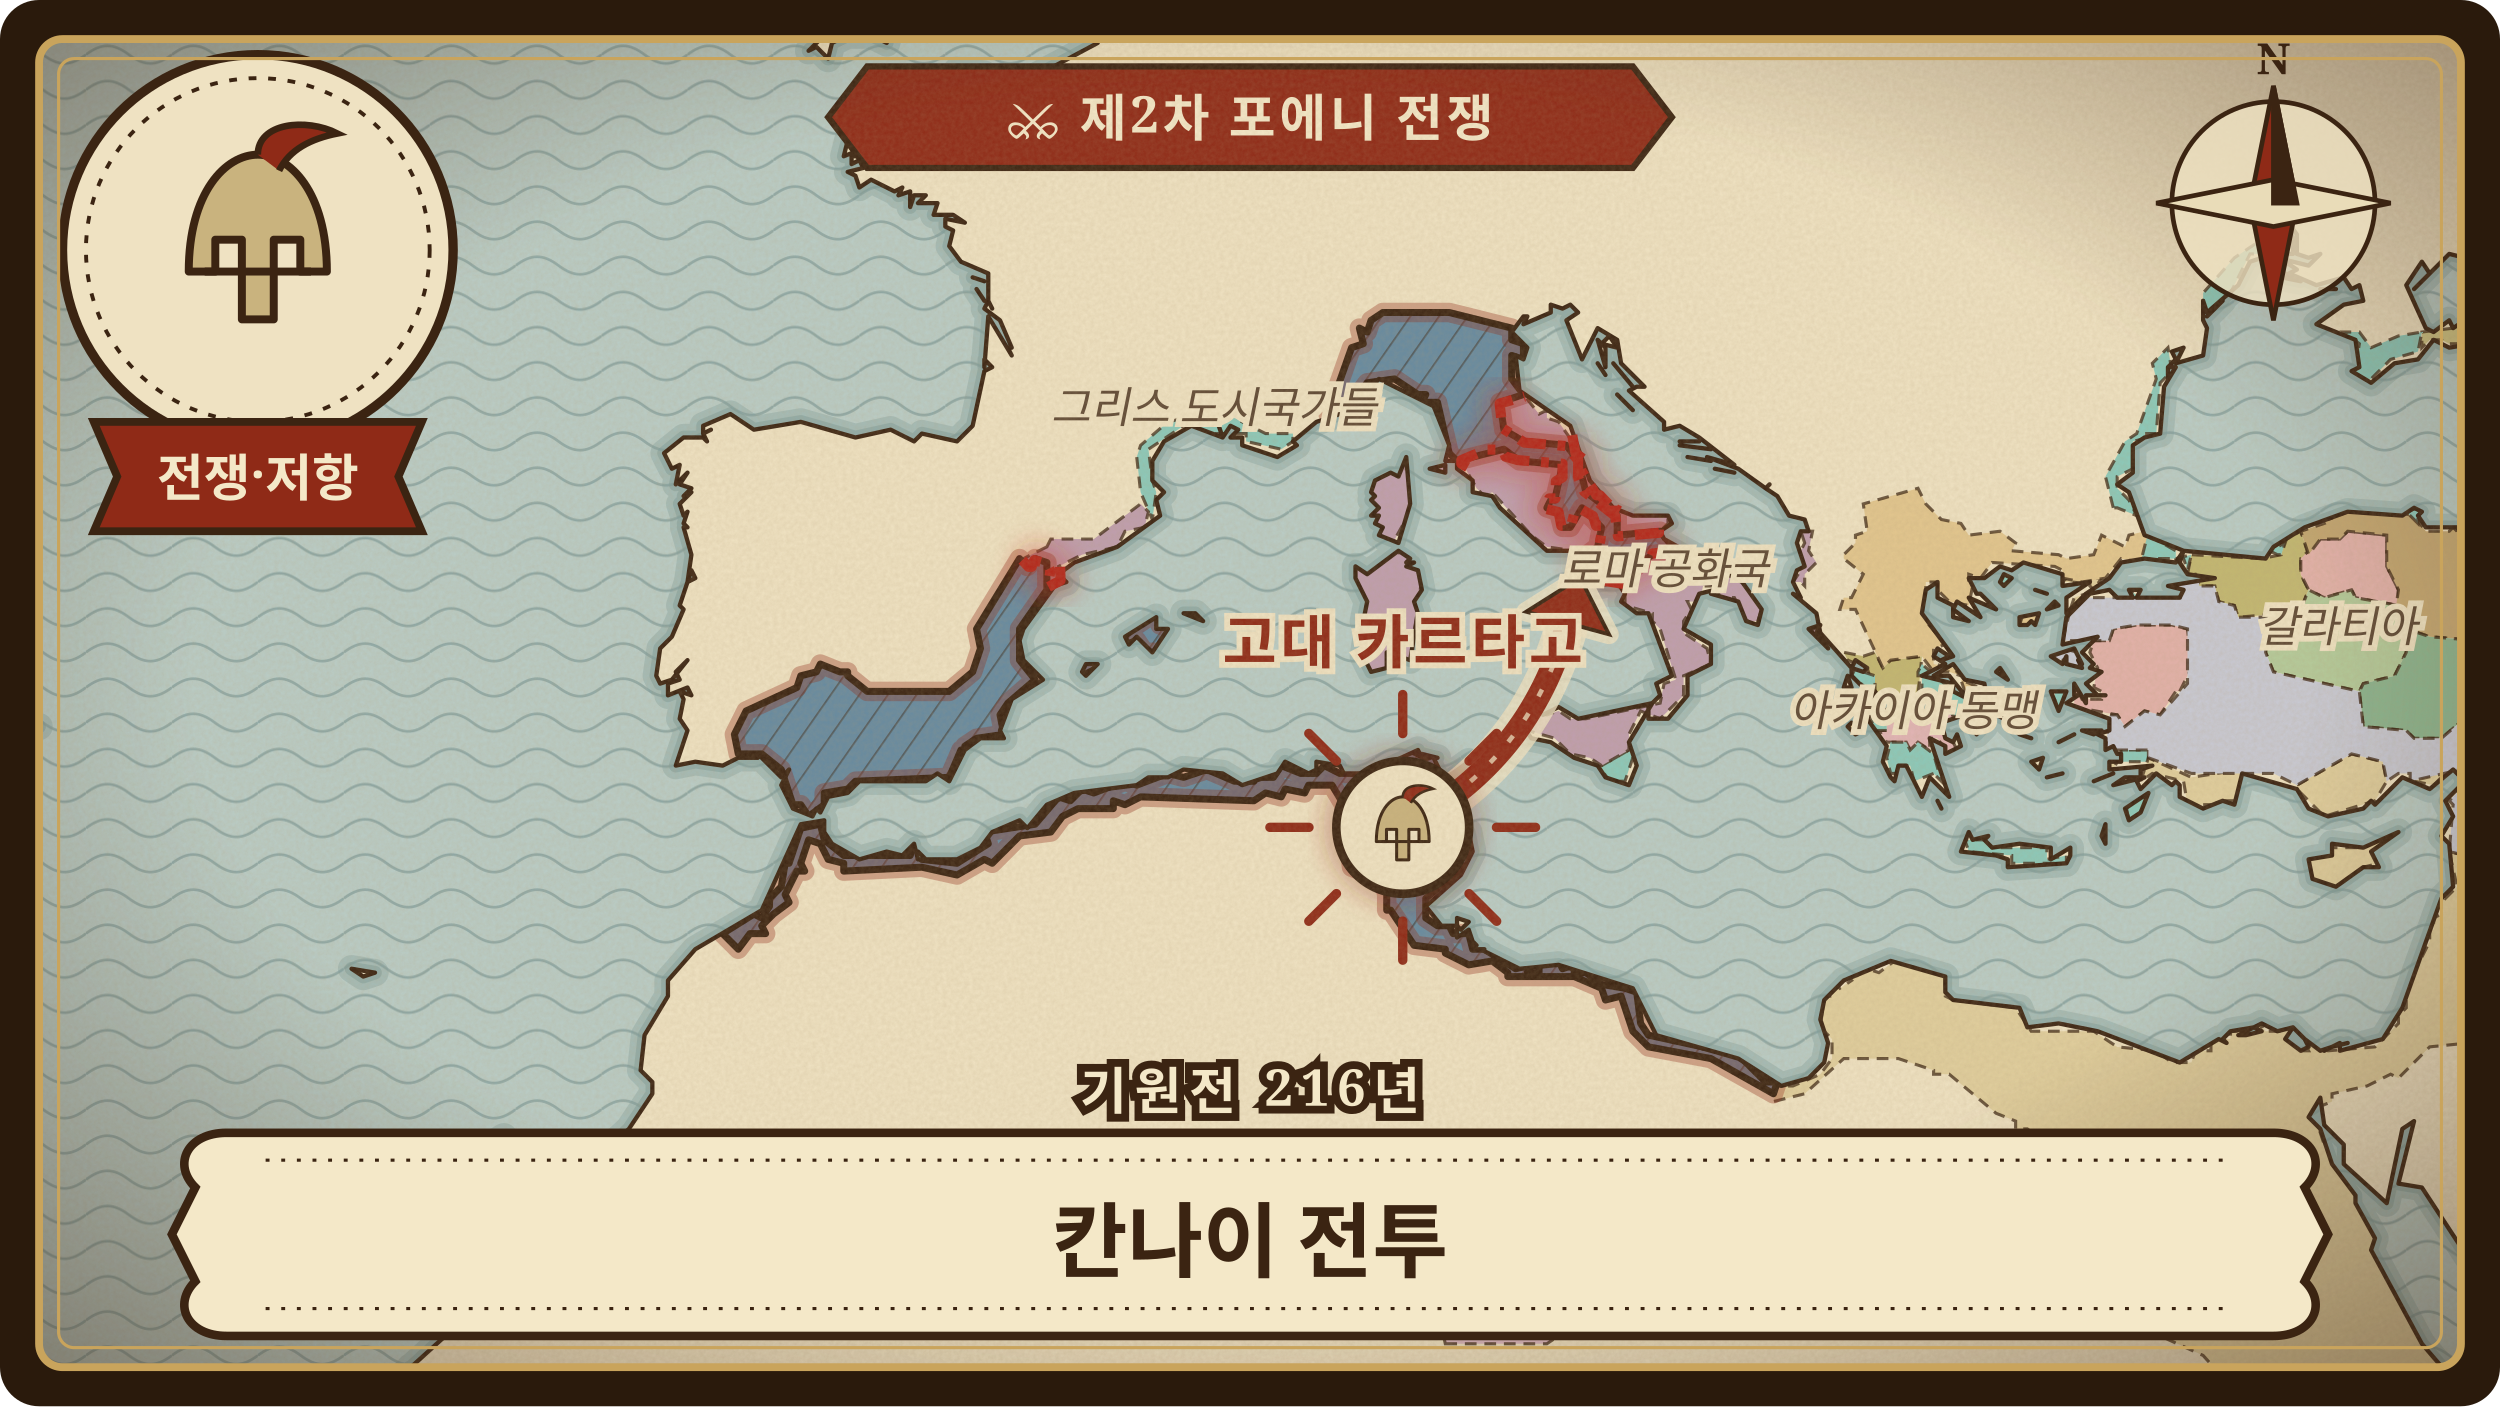
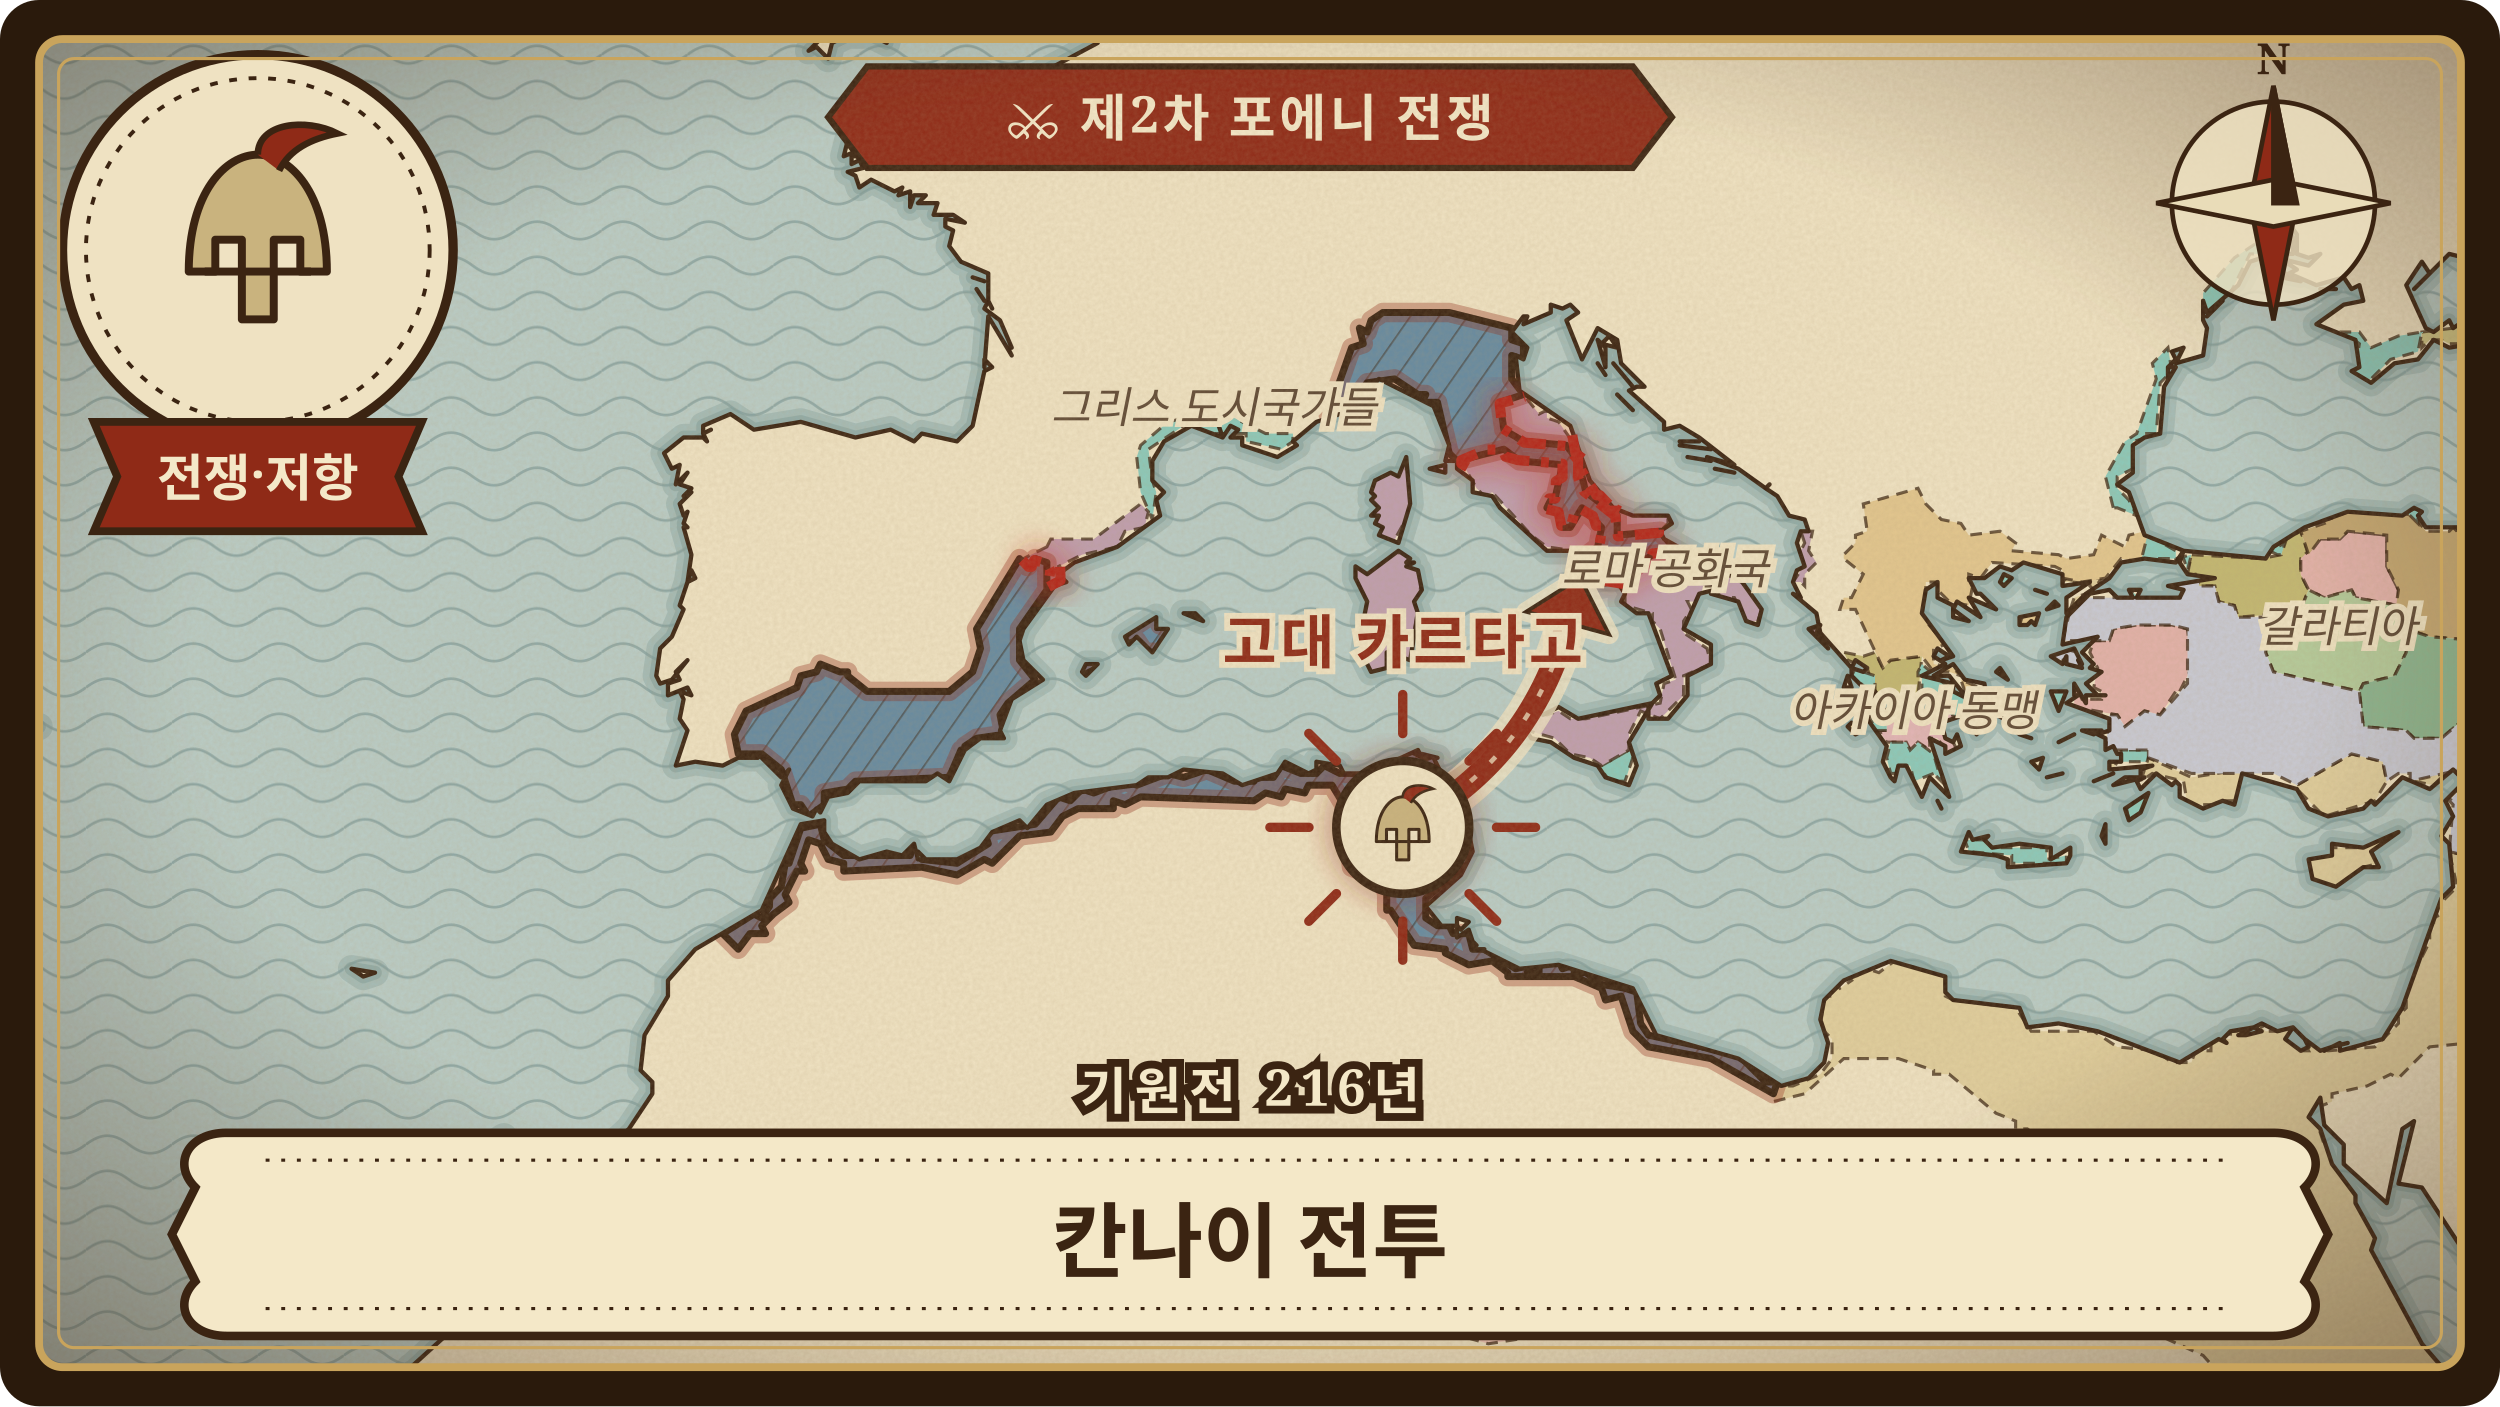
<svg xmlns="http://www.w3.org/2000/svg" viewBox="0 0 640 360" width="640" height="360" role="img" aria-label="칸나이 전투">
  <defs>
    <clipPath id="frame-battle-of-cannae">
      <rect x="10" y="10" width="620" height="340" rx="6" />
    </clipPath>
    <pattern id="waves-battle-of-cannae" width="22" height="9" patternUnits="userSpaceOnUse">
      <path d="M0 5 C4 2 7 2 11 5 C15 8 18 8 22 5" fill="none" stroke="#6f8f8f" stroke-width="0.7" stroke-opacity="0.55" />
    </pattern>
    <pattern id="hatch-battle-of-cannae" width="6" height="6" patternUnits="userSpaceOnUse" patternTransform="rotate(35)">
      <path d="M0 0 L0 6" stroke="#3b2412" stroke-width="0.9" stroke-opacity="0.45" />
    </pattern>
    <filter id="paper-battle-of-cannae" x="0" y="0" width="100%" height="100%">
      <feTurbulence type="fractalNoise" baseFrequency="0.9" numOctaves="3" seed="41" result="noise" />
      <feColorMatrix in="noise" type="matrix" values="0 0 0 0 0.45  0 0 0 0 0.33  0 0 0 0 0.18  0 0 0 0.22 0" />
    </filter>
    <radialGradient id="vignette-battle-of-cannae" cx="50%" cy="48%" r="70%">
      <stop offset="60%" stop-color="#3b2412" stop-opacity="0" />
      <stop offset="100%" stop-color="#3b2412" stop-opacity="0.45" />
    </radialGradient>
    <filter id="glow-battle-of-cannae">
      <feGaussianBlur stdDeviation="3" />
    </filter>
    <path id="land-battle-of-cannae" d="M3 186L6 187L10 186L3 186ZM81 307L83 309L84 307L81 307ZM82 296L84 299L85 295L82 296ZM640 384L639 380L641 382L637 375L637 371L625 361L623 350L626 351L620 344L607 320L608 317L603 308L603 306L597 298L594 289L591 286L594 281L595 288L600 293L600 298L611 308L615 289L618 287L614 303L620 304L641 336L640 340L643 345L648 347L654 354L660 367L658 371L660 374L659 379L662 383L664 384L664 -24L310 -24L305 -18L306 -15L303 -15L307 -13L307 -11L305 -11L308 -9L303 -12L299 -11L303 -8L307 -9L308 -6L307 -8L300 -8L282 -1L280 3L280 10L281 11L266 19L265 22L269 22L262 25L253 24L252 19L245 18L246 24L249 26L249 34L251 35L245 34L244 37L244 35L242 36L241 34L237 37L234 32L233 33L233 32L232 33L232 32L229 32L228 34L226 34L225 35L224 34L217 36L216 40L221 38L219 40L222 40L218 40L218 42L220 41L221 43L217 44L219 45L220 48L223 46L229 49L231 48L230 50L233 49L233 53L234 50L237 50L235 52L236 52L240 52L239 55L244 55L247 57L242 56L242 58L244 59L243 63L246 67L253 70L253 77L254 79L253 77L252 79L256 82L259 89L258 89L259 91L253 81L252 94L252 92L254 94L252 95L249 109L245 113L236 111L234 113L228 110L219 112L205 108L193 110L187 106L180 109L180 111L182 110L180 111L181 113L180 112L175 112L170 116L172 120L174 119L173 124L176 121L174 124L177 125L175 127L177 126L174 129L175 132L176 131L175 134L176 135L175 135L177 142L176 149L177 146L178 148L176 149L174 155L175 156L172 163L169 166L168 173L169 175L172 174L176 169L173 172L174 174L171 175L171 178L176 176L177 178L174 177L175 179L174 184L176 187L173 196L178 195L185 196L189 194L194 194L195 193L195 194L200 199L202 197L200 201L203 207L208 209L209 207L210 208L212 204L217 203L220 200L237 200L240 198L243 200L247 192L251 189L257 189L256 187L259 179L267 174L262 169L261 164L262 161L270 150L273 149L271 147L275 144L286 140L297 132L296 128L298 126L295 123L295 118L298 113L305 109L313 112L312 109L313 112L315 109L317 110L315 112L318 112L318 114L327 117L332 114L331 113L337 108L346 105L353 97L367 104L371 114L370 118L373 118L373 120L377 123L377 126L382 127L384 130L396 141L403 141L406 147L409 146L411 148L409 150L414 149L416 152L415 154L419 157L422 157L428 173L424 175L425 178L422 181L422 184L427 184L432 178L432 173L438 170L438 165L431 161L435 152L439 151L438 152L445 154L447 159L450 160L451 156L446 149L426 138L425 136L428 134L427 132L418 132L413 130L407 123L402 109L389 100L388 91L390 92L391 89L387 85L390 81L391 81L390 83L397 80L397 78L400 79L402 78L404 80L401 82L405 92L409 84L414 87L415 93L421 99L419 99L417 100L426 108L426 110L430 109L435 112L444 119L437 117L445 120L452 125L453 124L452 125L455 127L458 132L462 133L463 136L461 136L460 139L462 145L460 146L459 149L461 153L459 152L465 157L466 162L474 171L475 169L478 171L477 172L474 171L474 173L478 177L477 179L480 179L480 177L482 180L486 178L491 179L491 178L492 180L493 179L495 181L499 182L495 184L485 179L483 182L480 181L478 184L483 191L482 195L484 199L485 200L486 196L488 196L492 204L494 199L499 204L494 189L498 191L498 193L502 191L501 188L500 190L498 189L497 185L503 183L506 188L508 186L506 180L500 177L500 175L492 173L498 170L495 168L496 166L499 168L497 169L500 168L492 157L493 151L496 149L496 153L500 155L500 158L504 159L500 156L501 154L507 158L504 153L511 156L507 152L506 152L504 148L508 148L512 145L515 146L518 144L528 147L528 150L535 149L529 153L529 157L534 152L540 148L543 144L549 143L557 144L559 141L549 137L545 126L542 124L546 121L546 114L549 112L553 111L554 99L557 94L555 97L555 94L557 94L555 94L557 92L556 90L559 89L557 93L564 91L565 84L564 82L564 77L565 80L573 73L576 67L582 65L582 63L584 63L583 65L587 65L587 61L585 56L588 60L588 65L591 66L594 65L591 68L583 66L585 68L585 67L588 69L586 70L593 73L600 71L602 74L604 73L605 77L600 78L593 83L603 87L604 94L602 95L607 98L613 93L619 92L623 87L627 89L633 88L633 85L635 84L631 82L628 84L627 82L623 85L621 84L616 73L620 67L622 70L618 74L627 65L631 66L635 63L636 65L637 63L642 62L644 59L650 60L657 56L653 58L661 56L661 58L662 58L661 60L653 62L652 64L654 65L646 65L648 69L654 74L650 73L649 77L649 74L648 74L647 78L644 80L646 85L644 84L639 86L640 84L637 83L635 84L638 85L634 86L640 89L643 94L646 94L646 93L651 98L656 99L664 107L664 144L652 145L647 145L646 143L644 144L640 142L636 139L633 141L629 135L621 135L619 132L620 131L618 130L615 132L601 131L590 135L582 140L580 143L559 141L558 144L560 147L567 148L555 150L559 151L558 153L547 153L548 151L545 151L546 153L545 153L542 153L540 151L535 152L529 158L528 165L537 163L533 167L536 170L535 171L538 172L534 175L537 178L539 178L534 178L534 180L531 175L531 178L532 178L529 180L540 184L540 187L537 188L539 189L539 192L541 191L542 193L543 193L543 195L540 195L540 197L551 196L548 197L548 199L544 199L541 201L549 199L547 200L548 202L552 198L556 201L557 200L558 201L558 204L564 207L569 205L572 206L574 198L588 202L591 207L596 209L605 207L607 205L608 206L615 199L622 202L628 197L630 199L630 201L626 205L628 209L625 214L627 216L628 227L625 230L615 258L610 266L599 269L599 267L595 269L597 268L594 269L590 266L591 268L589 269L585 266L587 263L590 266L587 263L583 264L579 262L577 263L579 264L575 265L573 265L577 263L571 264L569 266L570 267L568 266L558 272L537 264L527 262L519 263L517 258L500 256L498 254L498 250L484 246L472 251L467 256L466 261L468 267L467 272L463 276L456 278L445 271L424 265L418 253L399 247L389 248L379 243L380 243L377 243L377 242L378 242L377 241L376 238L373 240L373 237L369 237L365 232L374 224L377 218L376 213L372 211L370 206L377 198L376 195L369 200L367 199L369 198L367 194L368 194L364 193L364 194L363 192L350 198L344 198L343 196L337 195L337 197L335 198L329 195L327 198L318 201L313 198L303 197L299 199L294 199L291 201L275 203L268 206L263 212L261 210L254 213L251 217L245 220L237 220L235 218L237 220L235 220L234 216L231 219L227 218L220 220L213 216L211 213L211 210L205 211L195 233L178 243L171 251L171 255L165 265L164 274L167 277L167 280L161 289L148 301L133 305L127 319L118 325L114 342L103 352L103 353L105 350L98 367L93 372L91 384L93 381L95 384ZM90 248L93 250L96 249L90 248ZM93 300L96 304L97 304L101 298L93 300ZM104 305L106 307L108 307L109 302L106 303L104 305ZM118 304L123 302L124 296L121 302L118 304ZM124 294L128 293L129 291L124 294ZM223 -24L211 -17L212 -16L212 -13L216 -15L213 -13L214 -11L220 -15L221 -13L223 -13L221 -11L225 -12L229 -8L231 -8L240 -14L234 -8L234 -5L222 -5L222 -3L219 -2L218 2L215 5L215 6L214 6L207 13L209 12L212 15L213 11L217 9L222 9L222 7L223 9L227 11L229 3L230 4L235 3L239 6L240 4L244 5L244 2L251 1L249 0L256 3L262 1L267 2L274 0L275 -3L278 -4L279 -8L268 -9L274 -11L274 -14L271 -13L277 -15L277 -17L275 -17L277 -17L276 -18L278 -17L280 -19L282 -24ZM248 4L251 5L254 3L251 2L248 4ZM249 71L252 72L249 71ZM250 74L252 77L250 74ZM277 172L278 173L281 170L278 170L277 172ZM288 163L289 165L291 163L295 167L299 161L296 161L296 158L288 163ZM303 157L308 159L306 157L303 157ZM347 148L350 154L349 159L351 162L350 161L349 168L351 172L355 171L355 167L361 169L363 157L362 154L364 151L363 146L360 145L362 144L360 144L361 143L358 141L350 147L347 145L347 148ZM351 128L353 130L351 132L353 132L352 134L354 135L353 137L358 139L361 129L360 117L358 122L356 121L352 123L351 126L352 127L351 128ZM366 120L370 121L370 119L366 120ZM373 237L374 238L376 236L373 235L373 237ZM390 186L392 189L397 190L403 194L409 196L411 199L417 201L419 196L417 190L423 180L404 184L399 181L395 183L393 181L390 186ZM409 87L411 94L411 89L409 87ZM409 93L411 96L409 93ZM410 88L414 89L412 86L410 88ZM413 93L418 99L413 93ZM414 101L418 105L414 101ZM430 114L438 115L430 114ZM430 113L435 113L430 113ZM432 117L438 118L432 117ZM439 120L444 121L439 120ZM463 161L468 166L465 162L466 160L463 161ZM470 181L471 180L472 182L474 183L472 178L470 181ZM472 176L474 176L473 173L472 176ZM473 186L475 188L477 187L474 185L473 186ZM495 173L499 173L503 178L507 178L509 182L513 184L513 182L509 181L508 175L503 174L500 170L495 173ZM496 205L497 207L496 205ZM502 218L511 219L514 220L514 222L529 221L530 219L530 217L525 220L525 217L517 216L510 217L508 215L509 214L505 215L504 213L502 218ZM511 172L514 174L512 171L511 172ZM512 149L513 150L515 148L513 147L512 149ZM514 185L517 188L517 185L514 185ZM517 188L520 189L517 188ZM517 158L517 160L519 160L520 159L521 160L522 157L517 158ZM520 195L522 197L523 194L520 195ZM521 151L524 152L521 151ZM524 156L527 155L526 154L524 156ZM524 199L528 198L524 199ZM525 177L527 182L529 177L525 177ZM525 168L528 170L529 168L529 170L533 171L532 169L533 170L531 166L525 168ZM527 190L531 188L527 190ZM533 187L536 188L538 187L533 187ZM536 200L541 198L536 200ZM538 214L539 216L539 211L538 214ZM544 207L545 210L548 208L550 203L544 207ZM565 81L569 77L565 81ZM583 69L584 71L589 72L583 69ZM591 220L592 225L598 227L605 222L609 222L607 218L614 213L605 217L597 216L597 219L591 220ZM594 74L598 74L594 74ZM597 268L601 267L597 268Z" />
    <clipPath id="landclip-battle-of-cannae">
      <use href="#land-battle-of-cannae" />
    </clipPath>
    <path id="hl-battle-of-cannae-16" d="M376 214L376 221L365 230L365 235L368 237L371 237L372 239L376 239L377 243L380 243L388 248L392 247L391 249L394 249L394 247L399 246L400 248L403 247L403 249L406 249L410 252L416 253L419 254L420 262L422 265L445 270L452 277L455 277L454 280L438 271L422 268L418 264L415 255L411 256L410 253L403 250L386 250L386 249L382 246L376 247L370 244L370 243L362 242L356 233L355 233L355 229L354 225L346 222L344 206L341 201L335 201L334 203L329 202L328 204L324 203L321 205L292 204L288 206L285 205L285 207L276 207L272 209L269 213L261 214L254 221L252 220L245 224L236 222L216 223L216 221L212 220L210 216L207 215L205 221L206 223L204 223L201 229L202 231L198 234L195 237L196 239L192 239L189 243L185 239L193 234L195 235L197 232L197 230L200 227L201 221L202 221L205 212L210 211L211 215L216 219L233 219L234 216L236 216L236 220L245 221L253 216L252 213L265 211L271 204L274 205L277 202L280 203L288 200L291 201L299 198L303 199L309 197L316 200L321 200L321 199L326 199L328 196L333 198L337 198L339 196L343 198L350 198L361 192L365 194L368 193L368 199L371 200L376 196L376 199L370 204L370 210L375 213ZM243 199L219 200L217 202L211 203L211 206L207 209L205 206L203 206L200 197L195 193L189 193L188 188L191 182L204 176L205 173L209 172L210 170L215 172L217 172L217 173L222 177L243 177L249 172L251 166L250 161L261 143L263 145L265 143L268 144L268 151L261 161L261 169L265 174L258 180L256 183L257 188L250 189L247 191L248 192L246 192ZM281 171L277 173L276 170L281 169ZM297 158L297 160L300 161L298 167L293 167L291 164L288 165L288 162L294 158ZM308 160L303 159L302 156L307 156ZM390 88L390 92L387 91L387 97L390 101L384 103L385 110L390 113L401 114L404 118L406 126L414 132L414 137L425 136L429 141L423 142L416 147L413 147L413 143L411 143L411 146L407 146L405 143L409 140L410 135L405 130L402 135L400 135L399 131L396 130L397 128L398 128L400 119L389 118L385 115L373 118L371 116L368 103L364 103L365 101L363 101L357 97L350 98L347 102L340 106L346 89L349 88L348 84L350 85L351 82L354 80L371 80L387 84L387 87Z" />
  </defs>
  <rect width="640" height="360" rx="10" fill="#2a1a0c" />
  <g clip-path="url(#frame-battle-of-cannae)">
    <rect width="640" height="360" fill="#b9ccc6" />
    <rect width="640" height="360" fill="url(#waves-battle-of-cannae)" />
    <use href="#land-battle-of-cannae" fill="none" stroke="#7e9c98" stroke-width="7" stroke-opacity="0.35" stroke-linejoin="round" />
    <use href="#land-battle-of-cannae" fill="none" stroke="#7e9c98" stroke-width="3.5" stroke-opacity="0.5" stroke-linejoin="round" />
    <use href="#land-battle-of-cannae" fill="#efe2c2" stroke="none" />
    <g clip-path="url(#landclip-battle-of-cannae)">
      <path d="M606 371L605 375L608 384L575 384L573 372L575 362L573 356L584 352L602 352L606 355L606 370Z" fill="rgb(158,187,194)" stroke="#3b2412" stroke-width="0.8" stroke-opacity="0.75" stroke-dasharray="3 2" />
-       <path d="M370 344L396 344L421 327L426 307L406 299L375 304L365 322Z" fill="rgb(217,181,191)" stroke="#3b2412" stroke-width="0.8" stroke-opacity="0.75" stroke-dasharray="3 2" />
+       <path d="M367 326L369 337L374 342L381 344L394 342L407 337L418 328L422 321L424 311L421 306L412 301L403 300L389 302L379 305L373 310L369 316L367 323Z" fill="rgb(234,192,178)" stroke="#3b2412" stroke-width="0.8" stroke-opacity="0.75" stroke-dasharray="3 2" />
      <path d="M585 156L589 156L591 151L589 147L589 143L591 142L589 136L585 138L584 142L579 143L561 142L560 147L562 147L563 150L567 150L568 154L572 155L573 158L585 157Z" fill="rgb(194,183,113)" stroke="#3b2412" stroke-width="0.8" stroke-opacity="0.75" stroke-dasharray="3 2" />
      <path d="M614 151L611 145L611 137L601 136L599 138L594 138L589 143L589 147L591 151L595 153L602 151L603 153L614 155Z" fill="rgb(227,178,170)" stroke="#3b2412" stroke-width="0.8" stroke-opacity="0.75" stroke-dasharray="3 2" />
      <path d="M616 161L616 167L613 173L605 175L604 177L582 172L580 167L581 157L589 156L591 151L595 153L602 151L603 153L614 155L613 158Z" fill="rgb(180,202,154)" stroke="#3b2412" stroke-width="0.8" stroke-opacity="0.75" stroke-dasharray="3 2" />
      <path d="M629 84L632 83L632 88L627 88L625 87L622 87L620 89L620 85L628 84ZM659 70L648 93L644 93L641 88L636 88L636 83L638 85L645 85L646 81L644 80L646 80L647 75L652 72L652 70L647 68L647 66L653 66L655 62L661 60L661 55L652 57L653 52L661 51L664 52L664 63L660 70Z" fill="rgb(206,196,132)" stroke="#3b2412" stroke-width="0.8" stroke-opacity="0.75" stroke-dasharray="3 2" />
      <path d="M627 136L628 135L629 136L630 141L634 141L633 143L647 149L657 149L659 147L664 148L664 158L656 159L658 161L656 163L658 166L656 170L647 165L622 163L616 161L613 158L614 151L611 145L611 137L601 136L599 138L594 138L591 142L589 136L595 134L594 132L596 133L601 131L613 131L618 132L621 136L626 136Z" fill="rgb(196,167,113)" stroke="#3b2412" stroke-width="0.8" stroke-opacity="0.75" stroke-dasharray="3 2" />
      <path d="M490 178L480 178L478 171L473 169L472 167L477 168L480 167L482 171L484 169L492 168L491 178Z" fill="rgb(194,182,113)" stroke="#3b2412" stroke-width="0.8" stroke-opacity="0.75" stroke-dasharray="3 2" />
      <path d="M500 190L501 192L498 192L496 189L494 189L494 192L491 190L489 192L488 190L483 190L481 187L483 187L483 185L481 182L484 182L484 178L488 178L490 181L491 180L493 184L496 184L497 182L499 182L500 183L497 187L500 189Z" fill="rgb(225,180,181)" stroke="#3b2412" stroke-width="0.8" stroke-opacity="0.75" stroke-dasharray="3 2" />
      <path d="M508 215L510 217L524 217L524 220L529 219L529 221L515 221L515 219L504 218L503 215ZM496 204L498 205L498 207L496 207ZM410 196L417 192L418 194L416 200L412 200L410 197ZM495 198L490 200L489 196L486 196L486 198L484 198L483 194L484 190L488 190L489 192L491 190L495 193L497 200ZM483 187L480 187L479 184L481 182L483 185ZM470 179L472 178L475 180L474 182L470 182ZM526 182L526 175L529 177L528 182ZM492 178L492 173L491 173L491 172L492 170L500 177L504 177L508 180L507 186L497 182L497 180ZM477 172L480 173L480 178L474 173L475 171ZM261 169L265 173L263 177L259 172L259 164L259 159L262 158L261 161ZM512 147L515 147L515 149L512 150ZM541 130L539 122L544 113L547 111L552 97L551 93L555 89L556 95L553 98L552 111L549 111L550 112L546 113L546 120L542 122L542 125L545 128L547 132L542 130ZM319 111L307 111L306 109L303 109L294 115L295 123L296 126L295 133L292 126L291 117L292 114L299 108L312 105L324 111L331 111L331 113L328 115L319 113ZM545 210L544 205L548 203L550 203L549 209ZM550 192L550 195L543 195L543 192ZM548 153L549 152L549 154L544 154L545 151L548 153ZM664 148L659 147L657 149L647 149L633 143L634 141L636 140L639 143L641 142L640 143L646 143L647 145L650 144L651 146L661 143L664 144ZM550 137L557 141L557 143L561 142L560 146L559 143L548 143L549 137ZM583 142L581 141L585 139L584 142ZM619 134L616 131L619 130ZM603 94L604 88L600 85L604 85L607 89L614 86L620 85L619 90L612 92L607 97L603 97ZM583 61L583 65L576 65L571 75L566 79L564 79L564 75L572 66L578 62L578 60Z" fill="rgb(139,201,186)" stroke="#3b2412" stroke-width="0.8" stroke-opacity="0.75" stroke-dasharray="3 2" />
      <path d="M558 177L561 171L560 161L556 160L547 160L541 161L540 164L536 164L535 167L537 171L536 176L538 177L538 179L533 179L531 175L531 181L542 183L544 186L549 182L553 183L557 177Z" fill="rgb(226,177,169)" stroke="#3b2412" stroke-width="0.8" stroke-opacity="0.75" stroke-dasharray="3 2" />
      <path d="M656 171L650 177L642 180L639 185L632 183L625 189L618 189L616 187L605 186L604 177L605 175L613 173L616 167L616 161L622 163L647 165L656 170Z" fill="rgb(139,180,142)" stroke="#3b2412" stroke-width="0.8" stroke-opacity="0.75" stroke-dasharray="3 2" />
      <path d="M364 148L361 169L356 168L355 172L349 171L350 159L348 158L349 154L347 150L347 145L351 146L356 141L360 142ZM268 140L269 138L280 138L292 129L294 131L293 135L288 136L286 140L277 142L271 145L271 149L269 150L268 144L265 143L263 145L262 143ZM399 131L400 135L402 135L405 130L410 135L409 140L405 143L403 141L396 140L392 137L382 126L380 127L378 125L374 118L385 115L389 118L400 119L398 128L397 128L396 130ZM361 120L361 131L356 140L353 137L353 135L351 135L351 124L353 121L357 120L358 117L360 117L360 120ZM368 121L367 119L370 119L370 121ZM414 129L415 131L427 132L427 134L425 136L414 137L414 132L406 126L404 118L401 114L390 113L385 110L384 103L390 101L394 106L396 105L396 107L399 108L406 118L405 120L412 129ZM409 211L410 209L412 212ZM438 170L431 173L431 178L425 184L420 182L417 188L417 192L410 196L407 194L402 193L398 189L391 187L392 182L396 183L399 182L402 184L406 184L425 180L426 175L429 174L425 161L423 159L423 157L416 155L416 149L410 149L411 143L413 143L413 147L416 147L423 142L430 141L446 149L451 156L450 159L447 159L444 153L440 153L440 150L436 150L435 154L432 154L433 156L431 159L431 162L437 166ZM464 162L464 161L466 161L466 163ZM462 139L461 136L464 136L463 141L465 144L462 147L462 150L461 149L459 149L461 146L461 141ZM434 117L438 116L438 119L434 119Z" fill="rgb(191,158,174)" stroke="#3b2412" stroke-width="0.8" stroke-opacity="0.75" stroke-dasharray="3 2" />
      <path d="M645 238L639 243L635 249L636 254L633 255L635 256L632 262L632 267L622 268L614 276L612 275L606 278L597 280L597 282L592 284L595 293L604 305L604 309L609 316L608 321L620 342L627 349L627 351L624 350L624 352L584 352L572 356L564 347L553 342L550 337L551 321L549 312L544 310L545 308L542 305L540 305L540 303L536 299L526 295L519 289L516 289L516 287L511 285L499 275L495 275L495 274L486 271L472 271L462 280L454 282L455 278L459 278L466 275L469 271L469 266L466 263L467 255L469 255L470 252L471 253L474 251L473 250L475 250L478 248L481 249L485 246L498 250L498 255L500 256L516 258L520 264L536 264L542 268L552 269L556 272L561 272L562 269L566 269L566 266L571 266L571 264L576 264L577 262L580 262L579 263L580 264L587 264L586 267L587 266L588 269L591 269L590 267L595 268L596 269L608 268L614 262L614 260L616 258L616 253L622 241L622 238L623 238L623 235L625 234L625 229L626 230L629 227L627 218L631 219L630 222L634 230L637 230L638 232L642 232L644 235ZM536 200L538 197L539 199ZM541 197L539 197L539 195L542 195ZM534 153L530 156L531 153L534 152ZM536 151L535 150L535 148L538 148ZM528 149L529 148L530 148L533 149ZM608 218L609 221L605 222L598 227L591 225L590 222L590 220L597 218L597 217L605 217L611 213L613 213L613 214ZM588 201L602 193L610 195L611 200L608 205L595 209L588 202ZM567 206L560 206L559 200L551 198L548 200L550 194L561 199L574 197L573 205L568 205ZM620 199L627 197L623 201L618 200Z" fill="rgb(224,206,157)" stroke="#3b2412" stroke-width="0.8" stroke-opacity="0.75" stroke-dasharray="3 2" />
      <path d="M664 229L660 228L648 234L646 238L642 232L634 230L630 222L631 219L627 218L628 206L627 205L631 201L630 197L617 200L617 198L614 198L611 200L610 195L602 193L588 201L582 198L561 198L550 194L550 192L539 192L540 183L542 183L544 186L549 182L553 183L560 175L560 161L556 160L547 160L541 161L540 164L528 164L530 156L534 153L558 153L557 149L563 148L563 150L567 150L568 154L572 155L573 158L581 158L580 167L582 172L604 177L605 186L616 187L618 189L625 189L632 183L639 185L642 180L650 177L657 172L664 179ZM530 189L527 190L528 187L530 187ZM534 171L530 172L528 169L525 168L528 166L532 167Z" fill="rgb(200,201,211)" stroke="#3b2412" stroke-width="0.8" stroke-opacity="0.75" stroke-dasharray="3 2" />
      <path d="M473 187L473 185L476 185L476 188ZM508 179L503 177L502 174L509 177L509 181ZM511 172L511 171L514 172L514 174ZM515 141L527 142L529 143L536 142L538 137L544 140L545 137L549 136L550 136L548 144L543 143L539 148L533 149L528 148L528 146L526 145L510 144L507 148L504 147L504 149L505 150L504 155L499 154L496 151L496 149L493 149L493 159L498 165L495 166L495 170L500 171L502 173L499 172L495 172L492 168L484 169L482 171L475 156L471 156L472 153L474 153L476 149L477 147L472 143L472 142L475 139L475 137L478 136L477 129L491 125L493 129L497 133L502 134L504 137L512 136L516 139ZM518 190L517 187L519 187L520 190ZM514 186L515 183L518 187L515 187ZM522 160L517 160L518 157L522 157ZM524 156L524 154L527 154L527 156Z" fill="rgb(226,198,142)" stroke="#3b2412" stroke-width="0.8" stroke-opacity="0.75" stroke-dasharray="3 2" />
      <use href="#hl-battle-of-cannae-16" fill="rgb(102,138,160)" stroke="none" />
      <use href="#hl-battle-of-cannae-16" fill="url(#hatch-battle-of-cannae)" stroke="none" />
      <use href="#hl-battle-of-cannae-16" fill="none" stroke="#8f2a17" stroke-width="5" stroke-opacity="0.35" stroke-linejoin="round" />
      <use href="#hl-battle-of-cannae-16" fill="none" stroke="#3b2412" stroke-width="1.8" stroke-linejoin="round" />
    </g>
    <use href="#land-battle-of-cannae" fill="none" stroke="#3b2412" stroke-width="1.1" stroke-linejoin="round" />
    <g>
      <path d="M271.4 145.1 L271.5 148.6 L268.3 150.3 L268.9 146.1 L268.0 144.3 L264.8 143.4 L264.1 145.1 L263.3 145.1 L261.7 143.4 M375.7 119.6 L374.1 118.7 L374.1 117.8 L380.5 115.1 L384.6 115.1 L385.4 116.9 L388.6 117.8 L400.0 118.7 L400.0 122.2 L398.3 123.2 L398.2 127.6 L396.6 127.6 L395.8 130.3 L399.0 131.1 L399.7 134.6 L402.2 134.6 L403.1 131.1 L404.7 130.3 L407.8 132.1 L408.6 134.6 L410.3 134.6 L409.4 139.9 L405.3 143.4 L405.3 142.6 L403.7 142.6 M424.7 135.6 L424.7 136.4 L414.2 137.3 L413.5 132.1 L405.5 125.8 L404.0 122.2 L404.0 117.8 L400.9 114.2 L390.2 113.3 L384.6 109.6 L383.9 103.3 L390.3 101.5 M402.5 111.4 L403.3 116.0 L405.7 117.8 L404.8 120.4 L408.7 126.8 L409.6 126.8 L412.0 129.3 L413.6 128.5 L413.6 130.3 L415.1 131.1 M415.6 149.5 L410.1 148.6 L410.1 146.1 L410.9 146.1 L411.0 142.6 L412.6 142.6 L413.3 146.9 L415.7 146.9 L416.5 145.1 L422.2 143.4 L423.0 141.7 L430.3 140.9" fill="none" stroke="#c0301c" stroke-width="9" stroke-opacity="0.35" stroke-linejoin="round" filter="url(#glow-battle-of-cannae)" />
      <path d="M271.4 145.1 L271.5 148.6 L268.3 150.3 L268.9 146.1 L268.0 144.3 L264.8 143.4 L264.1 145.1 L263.3 145.1 L261.7 143.4 M375.7 119.6 L374.1 118.7 L374.1 117.8 L380.5 115.1 L384.6 115.1 L385.4 116.9 L388.6 117.8 L400.0 118.7 L400.0 122.2 L398.3 123.2 L398.2 127.6 L396.6 127.6 L395.8 130.3 L399.0 131.1 L399.7 134.6 L402.2 134.6 L403.1 131.1 L404.7 130.3 L407.8 132.1 L408.6 134.6 L410.3 134.6 L409.4 139.9 L405.3 143.4 L405.3 142.6 L403.7 142.6 M424.7 135.6 L424.7 136.4 L414.2 137.3 L413.5 132.1 L405.5 125.8 L404.0 122.2 L404.0 117.8 L400.9 114.2 L390.2 113.3 L384.6 109.6 L383.9 103.3 L390.3 101.5 M402.5 111.4 L403.3 116.0 L405.7 117.8 L404.8 120.4 L408.7 126.8 L409.6 126.8 L412.0 129.3 L413.6 128.5 L413.6 130.3 L415.1 131.1 M415.6 149.5 L410.1 148.6 L410.1 146.1 L410.9 146.1 L411.0 142.6 L412.6 142.6 L413.3 146.9 L415.7 146.9 L416.5 145.1 L422.2 143.4 L423.0 141.7 L430.3 140.9" fill="none" stroke="#b3261a" stroke-width="2.6" stroke-dasharray="7 3 2 3" stroke-linejoin="round" />
      <path d="M359.1 211.8 Q391.6 194.8 401.3 159.5" fill="none" stroke="#efe2c2" stroke-width="11" stroke-linecap="round" stroke-opacity="0.8" />
      <path d="M404.5 147.9 L411.9 162.4 L390.7 156.6 Z" fill="#efe2c2" stroke="#efe2c2" stroke-width="5" stroke-linejoin="round" stroke-opacity="0.8" />
      <path d="M359.1 211.8 Q391.6 194.8 401.3 159.5" fill="none" stroke="#8f2a17" stroke-width="6" stroke-linecap="round" />
      <path d="M359.1 211.8 Q391.6 194.8 401.3 159.5" fill="none" stroke="#efe2c2" stroke-width="1.2" stroke-dasharray="2 5" stroke-opacity="0.75" />
      <path d="M404.5 147.9 L411.9 162.4 L390.7 156.6 Z" fill="#8f2a17" stroke="#3b2412" stroke-width="1" />
    </g>
    <g transform="translate(320 30)">
      <path d="M-98 -13 L98 -13 L108 0 L98 13 L-98 13 L-108 0 Z" fill="#8f2a17" stroke="#3b2412" stroke-width="1.6" />
      <text y="1" class="war">⚔ 제2차 포에니 전쟁</text>
    </g>
    <text x="359.1" y="169.8" class="lbl hl">고대 카르타고</text>
    <text x="426.3" y="149.5" class="lbl">로마 공화국</text>
    <text x="310.8" y="108.2" class="lbl">그리스 도시국가들</text>
    <text x="598.6" y="164.3" class="lbl">갈라티아</text>
    <text x="489.8" y="185.8" class="lbl">아카이아 동맹</text>
    <g transform="translate(359.1 211.8)">
      <path d="M0 -24 L0 -34" transform="rotate(0)" stroke="#8f2a17" stroke-width="2.4" stroke-linecap="round" />
      <path d="M0 -24 L0 -34" transform="rotate(45)" stroke="#8f2a17" stroke-width="2.4" stroke-linecap="round" />
      <path d="M0 -24 L0 -34" transform="rotate(90)" stroke="#8f2a17" stroke-width="2.4" stroke-linecap="round" />
      <path d="M0 -24 L0 -34" transform="rotate(135)" stroke="#8f2a17" stroke-width="2.4" stroke-linecap="round" />
      <path d="M0 -24 L0 -34" transform="rotate(180)" stroke="#8f2a17" stroke-width="2.4" stroke-linecap="round" />
      <path d="M0 -24 L0 -34" transform="rotate(225)" stroke="#8f2a17" stroke-width="2.4" stroke-linecap="round" />
      <path d="M0 -24 L0 -34" transform="rotate(270)" stroke="#8f2a17" stroke-width="2.4" stroke-linecap="round" />
      <path d="M0 -24 L0 -34" transform="rotate(315)" stroke="#8f2a17" stroke-width="2.4" stroke-linecap="round" />
      <circle r="20" fill="#8f2a17" fill-opacity="0.35" filter="url(#glow-battle-of-cannae)" />
      <circle r="17" fill="#efe2c2" stroke="#3b2412" stroke-width="2.2" />
      <g transform="translate(-13 -13) scale(0.26)">
        <path d="M24 64 C24 34 38 20 50 20 C62 20 76 34 76 64 L66 64 L66 52 L56 52 L56 82 L44 82 L44 52 L34 52 L34 64 Z" fill="#c9b37e" stroke="#3b2412" stroke-width="3" stroke-linejoin="round" />
        <path d="M50 20 C50 8 68 6 80 12 C70 14 62 18 58 26" fill="#8f2a17" stroke="#3b2412" stroke-width="2.5" />
        <path d="M30 64 L70 64" stroke="#3b2412" stroke-width="3" />
      </g>
    </g>
    <rect width="640" height="360" filter="url(#paper-battle-of-cannae)" />
    <rect width="640" height="360" fill="url(#vignette-battle-of-cannae)" />
    <g transform="translate(582 52)" stroke="#3b2412" stroke-width="1.2">
      <circle r="26" fill="#efe2c2" fill-opacity="0.8" />
      <path d="M0 -30 L6 0 L0 30 L-6 0 Z" fill="#8f2a17" />
      <path d="M-30 0 L0 6 L30 0 L0 -6 Z" fill="#e9dcb8" />
      <path d="M0 -30 L6 0 L0 0 Z" fill="#3b2412" />
      <text y="-33" class="compass">N</text>
    </g>
    <g transform="translate(66 64)">
      <circle r="50" fill="#efe2c2" stroke="#3b2412" stroke-width="2.4" />
      <circle r="44" fill="none" stroke="#3b2412" stroke-width="1" stroke-dasharray="2 3" />
      <g transform="translate(-34 -38) scale(0.68)">
        <path d="M24 64 C24 34 38 20 50 20 C62 20 76 34 76 64 L66 64 L66 52 L56 52 L56 82 L44 82 L44 52 L34 52 L34 64 Z" fill="#c9b37e" stroke="#3b2412" stroke-width="3" stroke-linejoin="round" />
        <path d="M50 20 C50 8 68 6 80 12 C70 14 62 18 58 26" fill="#8f2a17" stroke="#3b2412" stroke-width="2.5" />
        <path d="M30 64 L70 64" stroke="#3b2412" stroke-width="3" />
      </g>
      <path d="M-42 44 L42 44 L36 58 L42 72 L-42 72 L-36 58 Z" fill="#8f2a17" stroke="#3b2412" stroke-width="2" />
      <text y="63" class="kind">전쟁·저항</text>
    </g>
    <g transform="translate(320 316)">
      <path d="M-262 -26 L262 -26 C272 -26 276 -18 270 -12 L276 0 L270 12 C276 18 272 26 262 26 L-262 26 C-272 26 -276 18 -270 12 L-276 0 L-270 -12 C-276 -18 -272 -26 -262 -26 Z" fill="#f4e8c8" stroke="#3b2412" stroke-width="2.2" />
      <path d="M-252 -19 L252 -19 M-252 19 L252 19" stroke="#3b2412" stroke-width="0.8" stroke-dasharray="1 3" />
      <text y="2" class="title" style="font-size:21px">칸나이 전투</text>
    </g>
    <text x="320" y="284" class="year">기원전 216년</text>
  </g>
  <rect x="10" y="10" width="620" height="340" rx="6" fill="none" stroke="#c9a45c" stroke-width="2" />
  <rect x="15" y="15" width="610" height="330" rx="4" fill="none" stroke="#c9a45c" stroke-width="0.8" />
  <style>
  text { font-family: 'Noto Serif KR', 'Nanum Myeongjo', 'AppleMyungjo', 'Batang', serif; text-anchor: middle; }
  .lbl { font-size: 11px; font-style: italic; fill: #3b2412; fill-opacity: 0.8; paint-order: stroke; stroke: #efe2c2; stroke-width: 3px; }
  .lbl.hl { font-size: 15px; font-weight: 700; font-style: normal; fill: #8f2a17; fill-opacity: 1; letter-spacing: 1px; }
  .title { font-weight: 800; fill: #3b2412; dominant-baseline: middle; }
  .year { font-size: 13px; font-weight: 700; fill: #f4e8c8; paint-order: stroke; stroke: #3b2412; stroke-width: 4px; letter-spacing: 2px; }
  .kind { font-size: 13px; font-weight: 800; fill: #f4e8c8; }
  .compass { font-size: 11px; font-weight: 700; fill: #3b2412; stroke: none; }
  .war { font-size: 13px; font-weight: 800; fill: #f4e8c8; dominant-baseline: middle; letter-spacing: 1px; }
</style>
</svg>
